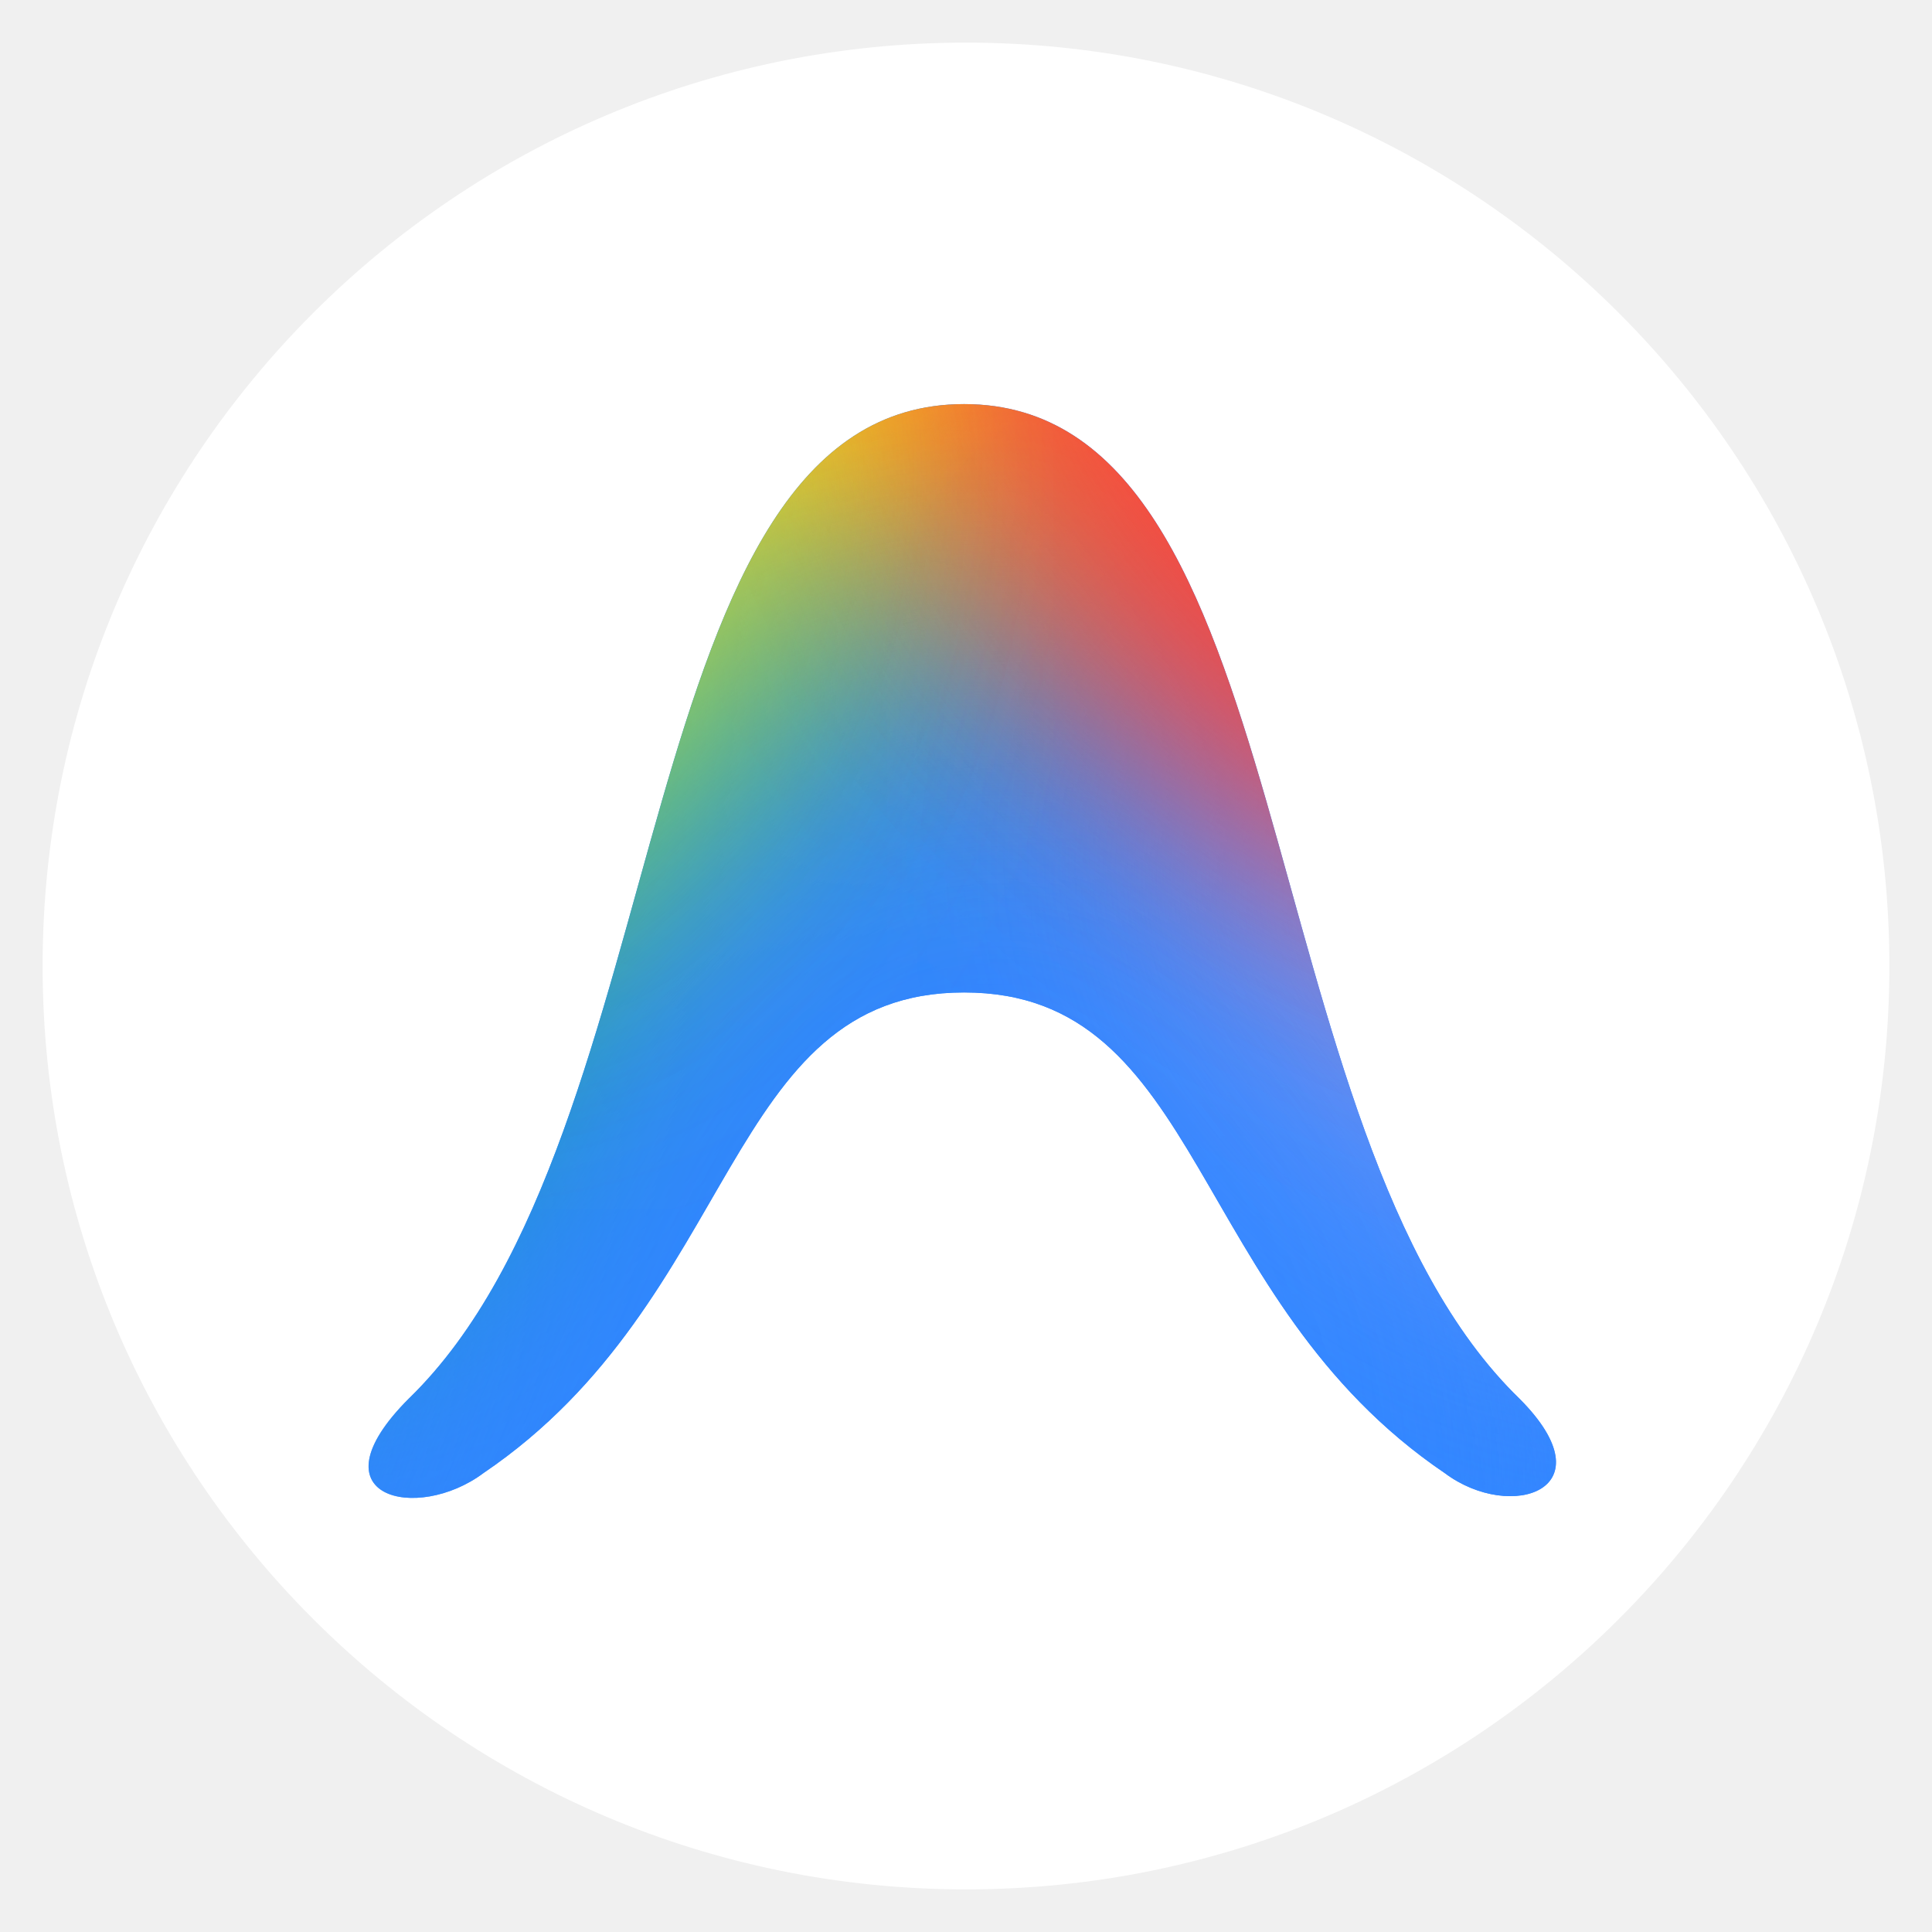
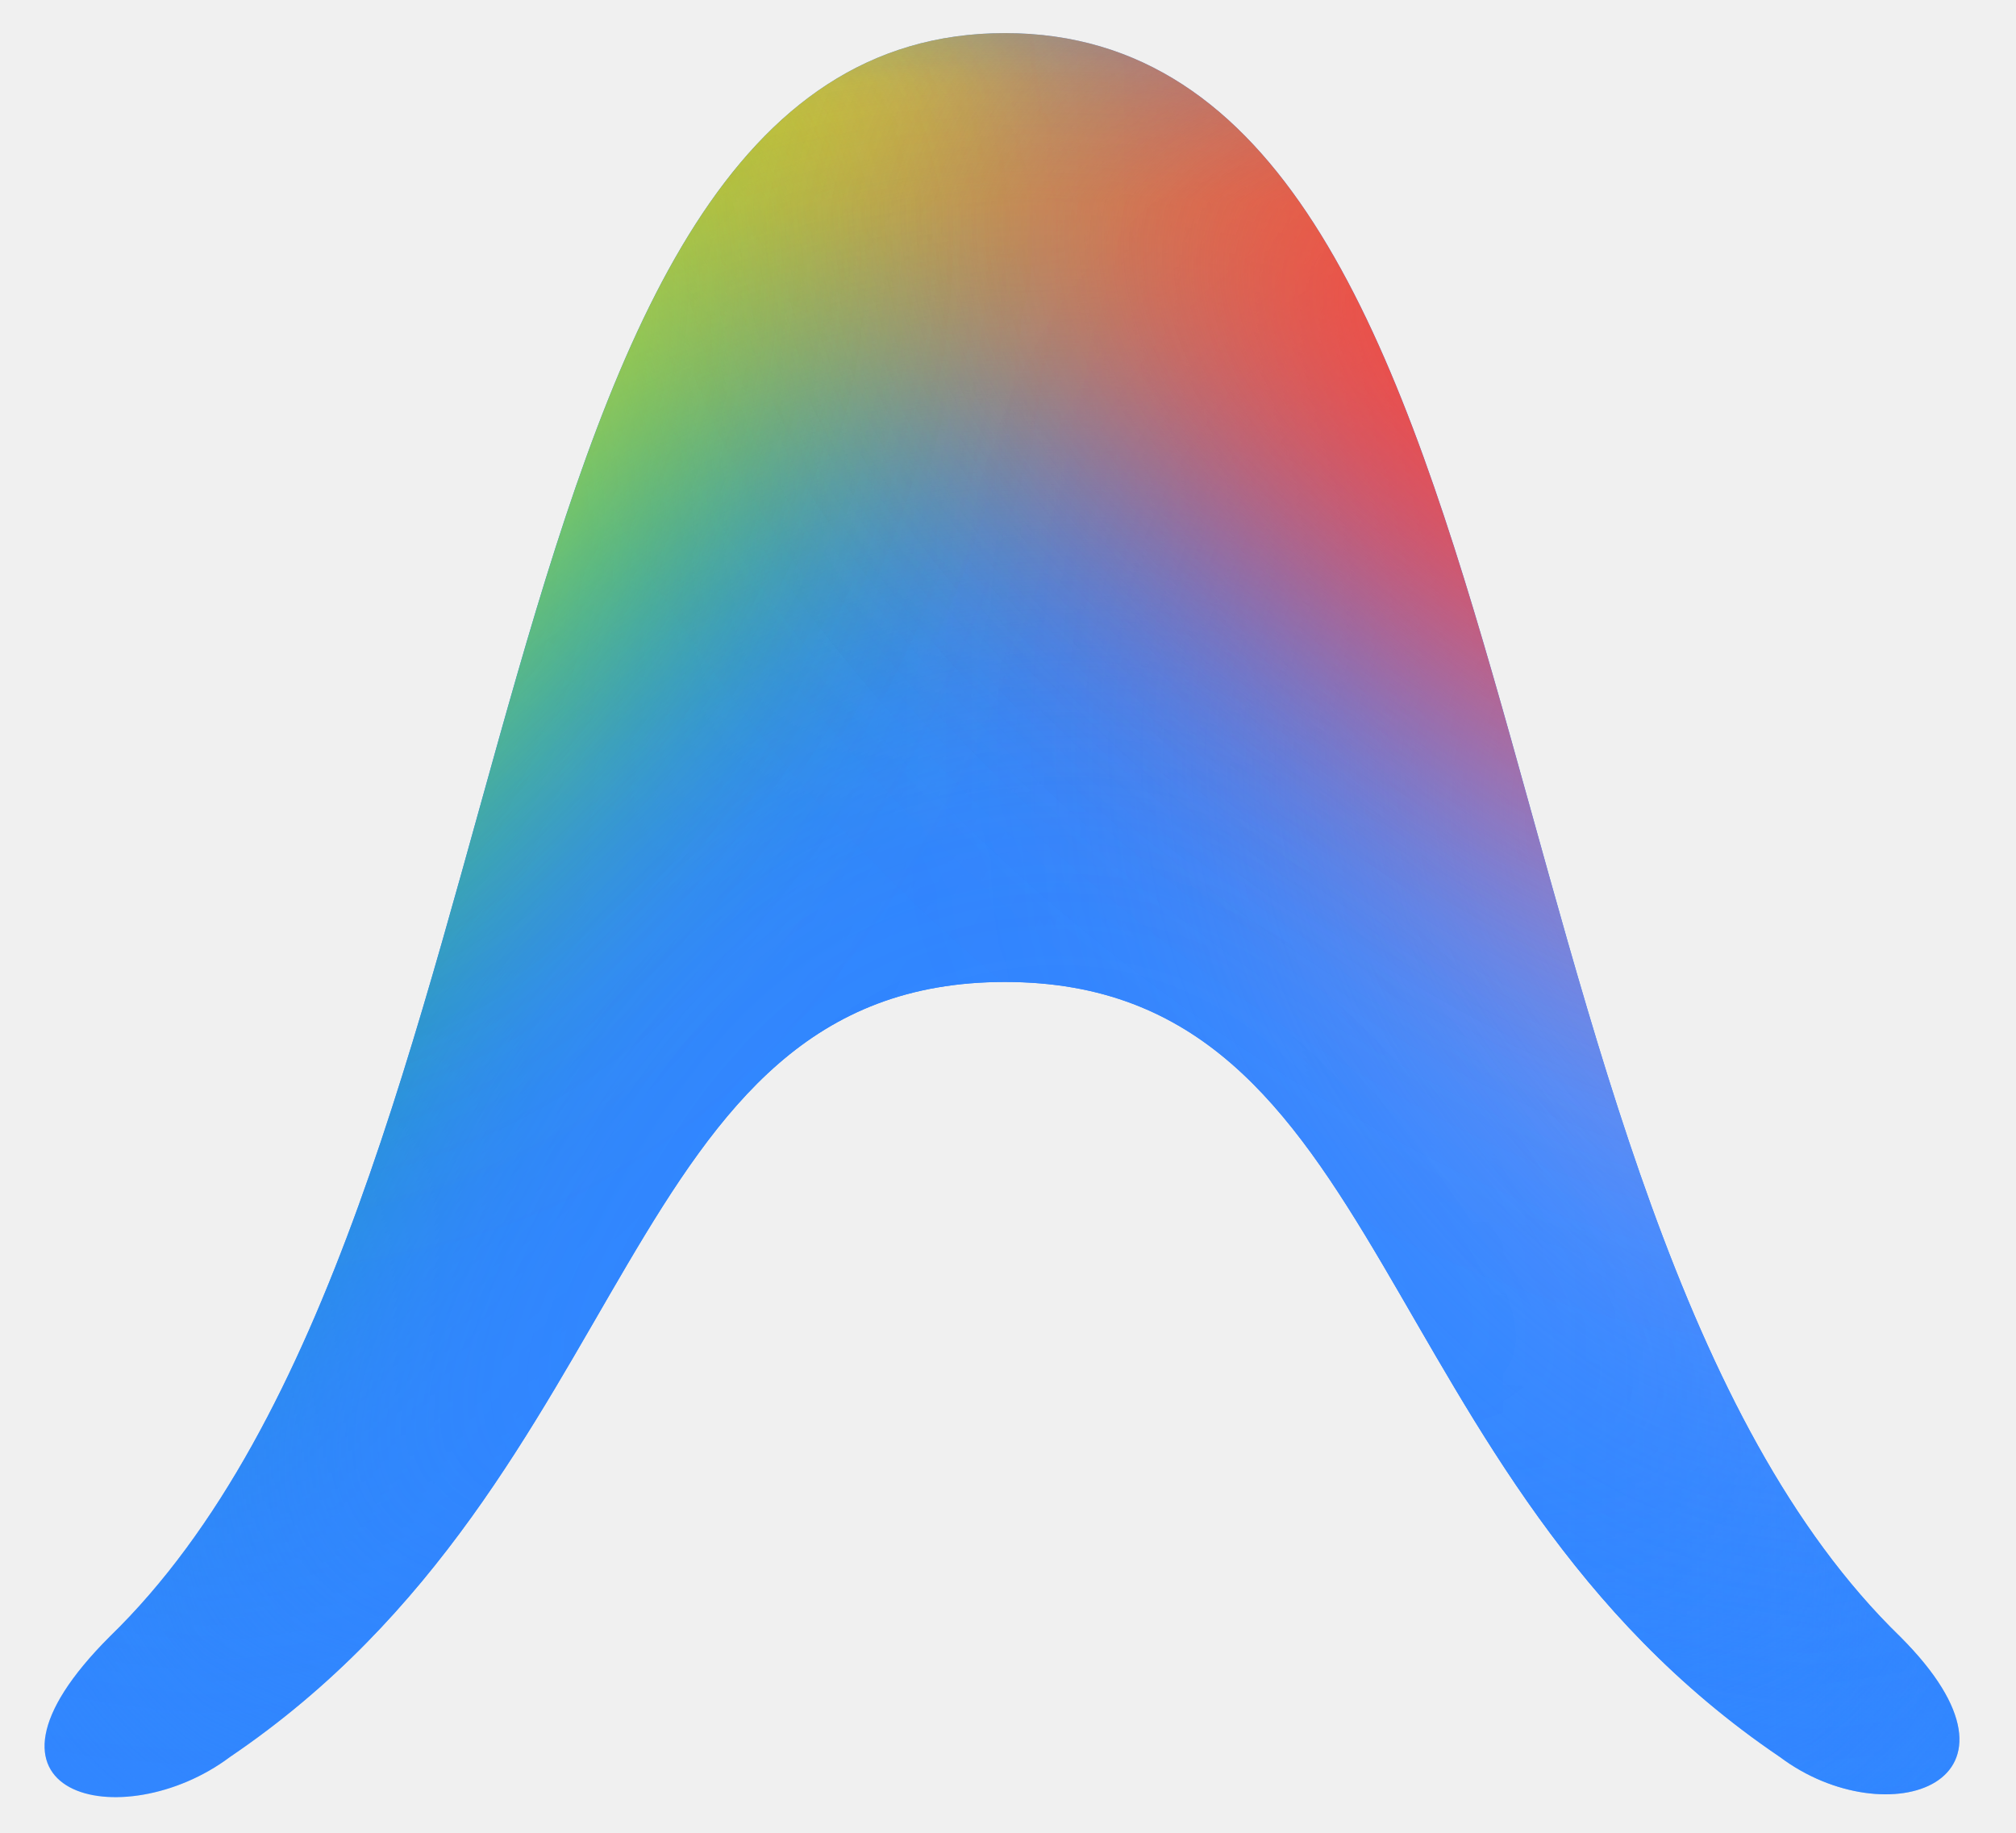
- <svg xmlns="http://www.w3.org/2000/svg" width="120" height="120" viewBox="0 0 136 136" fill="none">
-   <style>
-     .fav-bg { fill: #FFFFFF; }
-     @media (prefers-color-scheme: dark) {
-       .fav-bg { fill: #000000; }
-     }
-   </style>
-   <circle class="fav-bg" cx="68" cy="68" r="65" fill="#FFFFFF" />
+ <svg xmlns="http://www.w3.org/2000/svg" width="88" height="80" viewBox="24 27 88 80" fill="none">
  <g transform="translate(12 10)">
    <path d="M89.699 93.695C94.366 97.195 101.366 94.862 94.949 88.445C75.699 69.778 79.782 18.445 55.866 18.445C31.949 18.445 36.032 69.778 16.782 88.445C9.783 95.445 17.366 97.195 22.032 93.695C40.116 81.445 38.949 59.862 55.866 59.862C72.782 59.862 71.616 81.445 89.699 93.695Z" fill="#3186FF" />
    <mask id="ag_fav_m" style="mask-type:alpha" maskUnits="userSpaceOnUse" x="13" y="18" width="85" height="78">
      <path d="M89.699 93.695C94.366 97.195 101.366 94.862 94.949 88.445C75.699 69.778 79.782 18.445 55.866 18.445C31.949 18.445 36.032 69.778 16.782 88.445C9.783 95.445 17.366 97.195 22.032 93.695C40.116 81.445 38.949 59.862 55.866 59.862C72.782 59.862 71.616 81.445 89.699 93.695Z" fill="black" />
    </mask>
    <g mask="url(#ag_fav_m)">
      <g filter="url(#ag_fav_f0)">
        <ellipse cx="22.787" cy="26.81" rx="22.787" ry="26.81" transform="matrix(-0.112784 0.99362 -0.99362 -0.112781 66.2473 -15.5344)" fill="#FFE432" />
      </g>
      <g filter="url(#ag_fav_f1)">
        <ellipse cx="96.491" cy="35.123" rx="29.501" ry="30.149" transform="rotate(76.9243 96.491 35.1231)" fill="#FC413D" />
      </g>
      <g filter="url(#ag_fav_f2)">
        <ellipse cx="9.03" cy="41.665" rx="30.832" ry="39.942" transform="rotate(74.1257 9.02988 41.6647)" fill="#00B95C" />
      </g>
      <g filter="url(#ag_fav_f3)">
        <ellipse cx="11.221" cy="42.892" rx="30.22" ry="33.27" transform="rotate(45.6065 11.2212 42.8915)" fill="#00B95C" />
      </g>
      <g filter="url(#ag_fav_f4)">
        <ellipse cx="75.755" cy="104.822" rx="29.018" ry="27.943" transform="rotate(76.9243 75.7546 104.822)" fill="#3186FF" />
      </g>
      <g filter="url(#ag_fav_f5)">
        <ellipse cx="33.566" cy="35.404" rx="33.566" ry="35.404" transform="matrix(-0.409539 0.912293 -0.912294 -0.409537 101.25 -15.1674)" fill="#FBBC04" />
      </g>
      <g filter="url(#ag_fav_f6)">
        <path d="M2.568 149.695C-15.812 142.48 15.599 83.116 23.409 63.22C31.22 43.324 52.451 33.045 70.831 40.26C89.211 47.475 110.996 87.216 103.185 107.112C95.374 127.008 20.948 156.91 2.568 149.695Z" fill="#3186FF" />
      </g>
      <g filter="url(#ag_fav_f7)">
        <path d="M113.934 75.808C109.013 81.551 96.172 78.622 85.253 69.267C74.334 59.911 69.47 47.671 74.391 41.928C79.312 36.185 92.153 39.114 103.072 48.469C113.991 57.825 118.855 70.065 113.934 75.808Z" fill="#749BFF" />
      </g>
      <g filter="url(#ag_fav_f8)">
        <ellipse cx="92.611" cy="23.796" rx="44.241" ry="27.502" transform="rotate(34.0763 92.611 23.7962)" fill="#FC413D" />
      </g>
      <g filter="url(#ag_fav_f9)">
        <ellipse cx="23.495" cy="29.589" rx="23.707" ry="13.787" transform="rotate(112.516 23.4949 29.5887)" fill="#FFEE48" />
      </g>
    </g>
  </g>
  <defs>
    <filter id="ag_fav_f0" x="2.493" y="-26.542" width="69.09" height="61.252" filterUnits="userSpaceOnUse" color-interpolation-filters="sRGB">
      <feGaussianBlur stdDeviation="3.89" />
    </filter>
    <filter id="ag_fav_f1" x="28.752" y="-32.033" width="135.477" height="134.313" filterUnits="userSpaceOnUse" color-interpolation-filters="sRGB">
      <feGaussianBlur stdDeviation="18.808" />
    </filter>
    <filter id="ag_fav_f2" x="-62.288" y="-21.925" width="142.637" height="127.18" filterUnits="userSpaceOnUse" color-interpolation-filters="sRGB">
      <feGaussianBlur stdDeviation="15.988" />
    </filter>
    <filter id="ag_fav_f3" x="-52.57" y="-20.835" width="127.582" height="127.452" filterUnits="userSpaceOnUse" color-interpolation-filters="sRGB">
      <feGaussianBlur stdDeviation="15.988" />
    </filter>
    <filter id="ag_fav_f4" x="17.362" y="45.465" width="116.786" height="118.715" filterUnits="userSpaceOnUse" color-interpolation-filters="sRGB">
      <feGaussianBlur stdDeviation="15.194" />
    </filter>
    <filter id="ag_fav_f5" x="-7.448" y="-60.474" width="125.303" height="122.858" filterUnits="userSpaceOnUse" color-interpolation-filters="sRGB">
      <feGaussianBlur stdDeviation="13.77" />
    </filter>
    <filter id="ag_fav_f6" x="-27.709" y="13.36" width="157.119" height="162.029" filterUnits="userSpaceOnUse" color-interpolation-filters="sRGB">
      <feGaussianBlur stdDeviation="12.297" />
    </filter>
    <filter id="ag_fav_f7" x="50.464" y="16.981" width="87.397" height="83.774" filterUnits="userSpaceOnUse" color-interpolation-filters="sRGB">
      <feGaussianBlur stdDeviation="11.004" />
    </filter>
    <filter id="ag_fav_f8" x="34.26" y="-28.457" width="116.701" height="104.506" filterUnits="userSpaceOnUse" color-interpolation-filters="sRGB">
      <feGaussianBlur stdDeviation="9.294" />
    </filter>
    <filter id="ag_fav_f9" x="-15.152" y="-15.949" width="77.294" height="91.076" filterUnits="userSpaceOnUse" color-interpolation-filters="sRGB">
      <feGaussianBlur stdDeviation="11.503" />
    </filter>
  </defs>
</svg>
